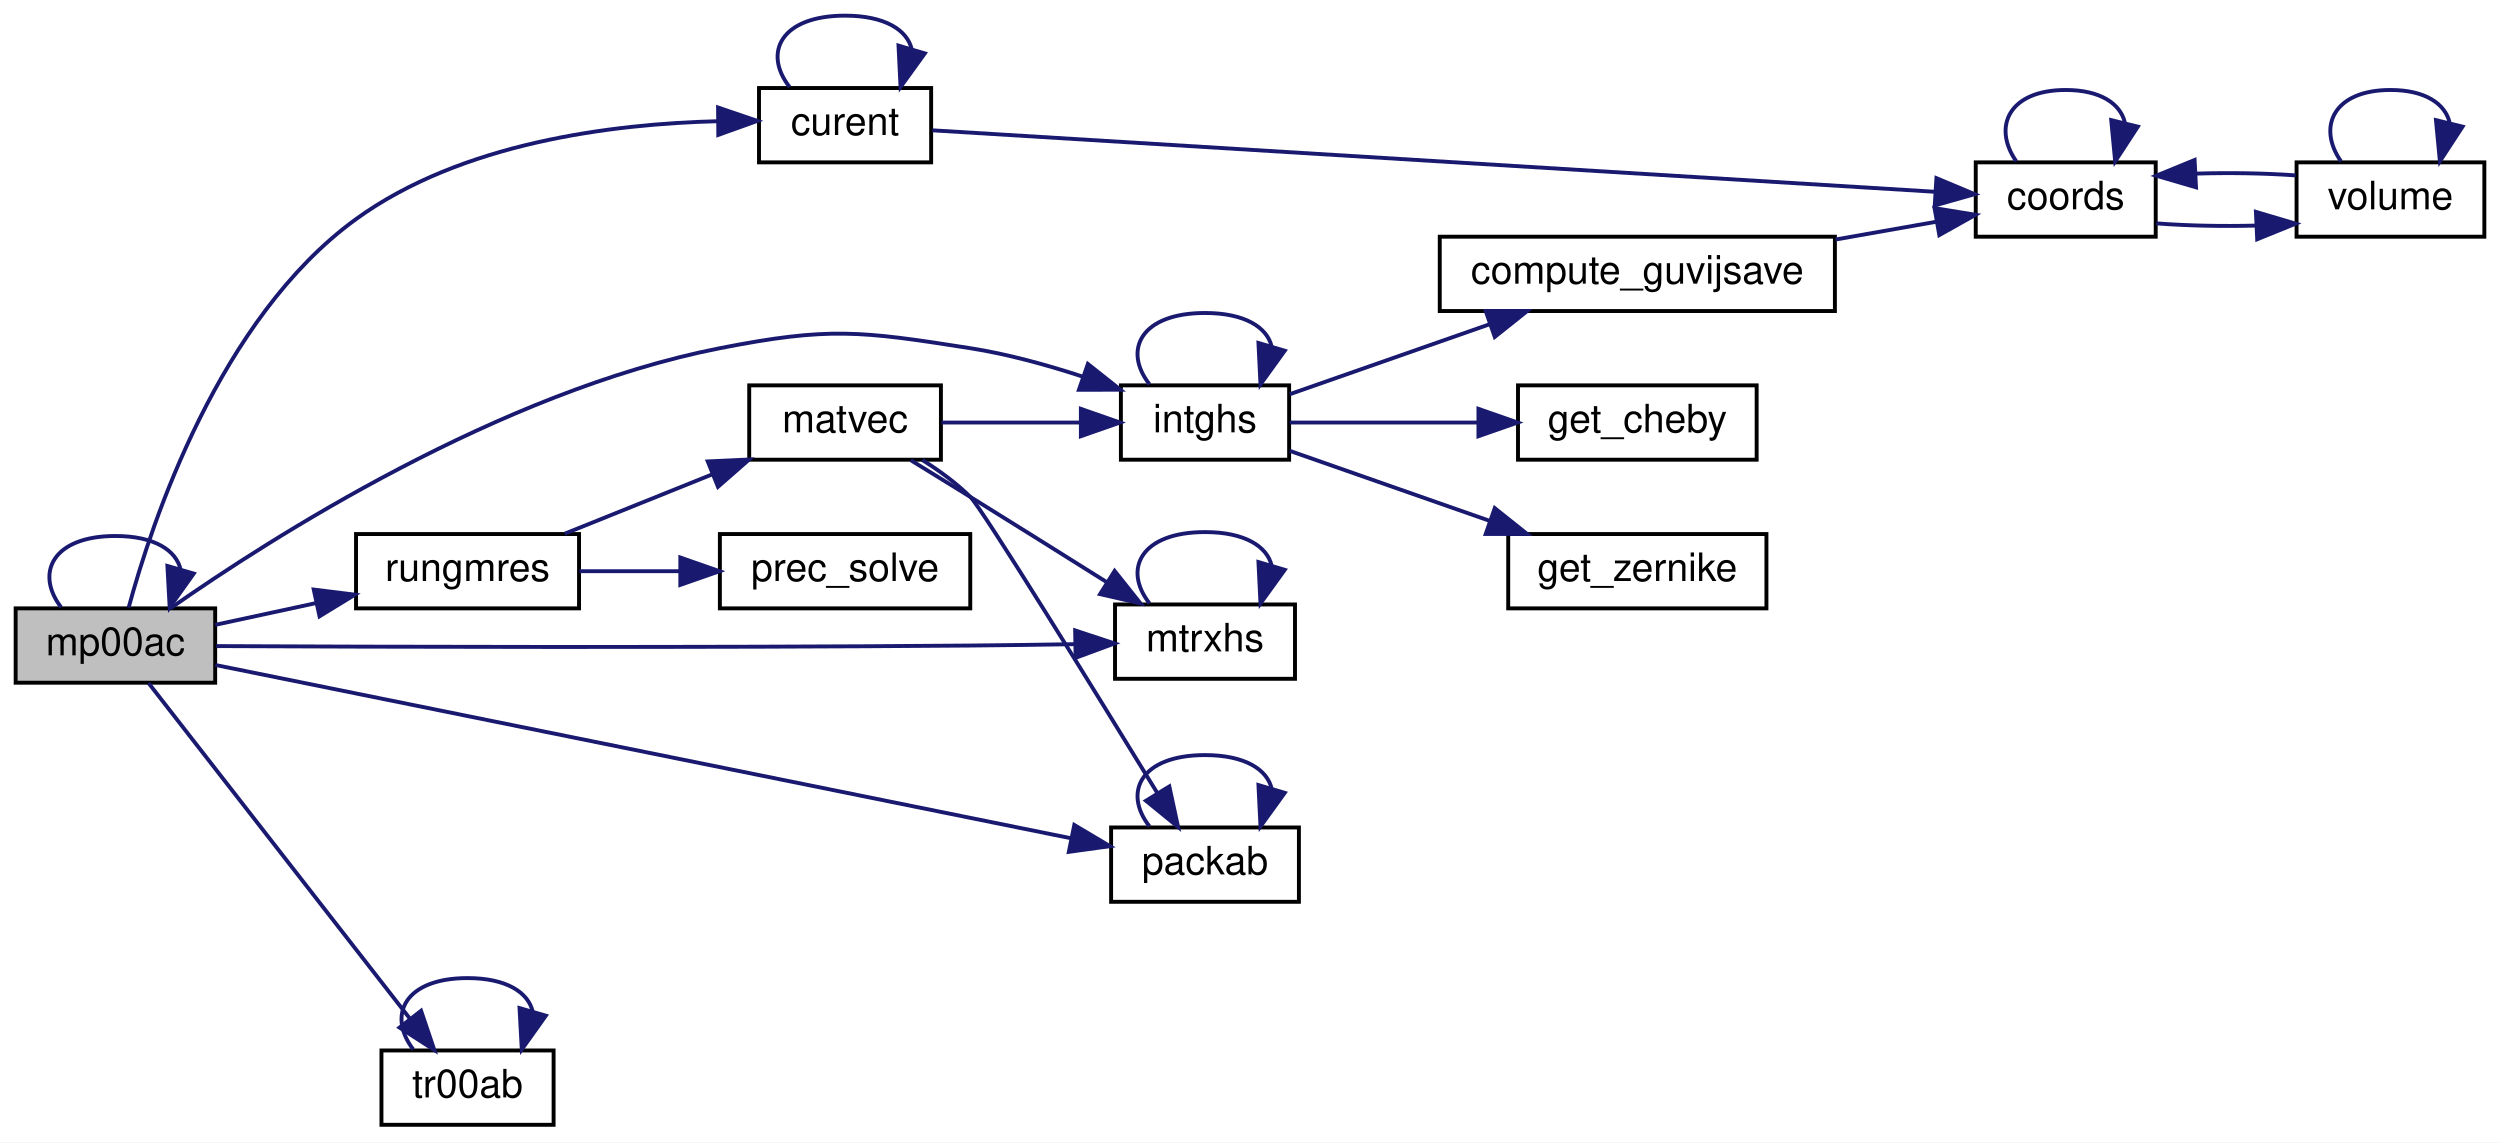
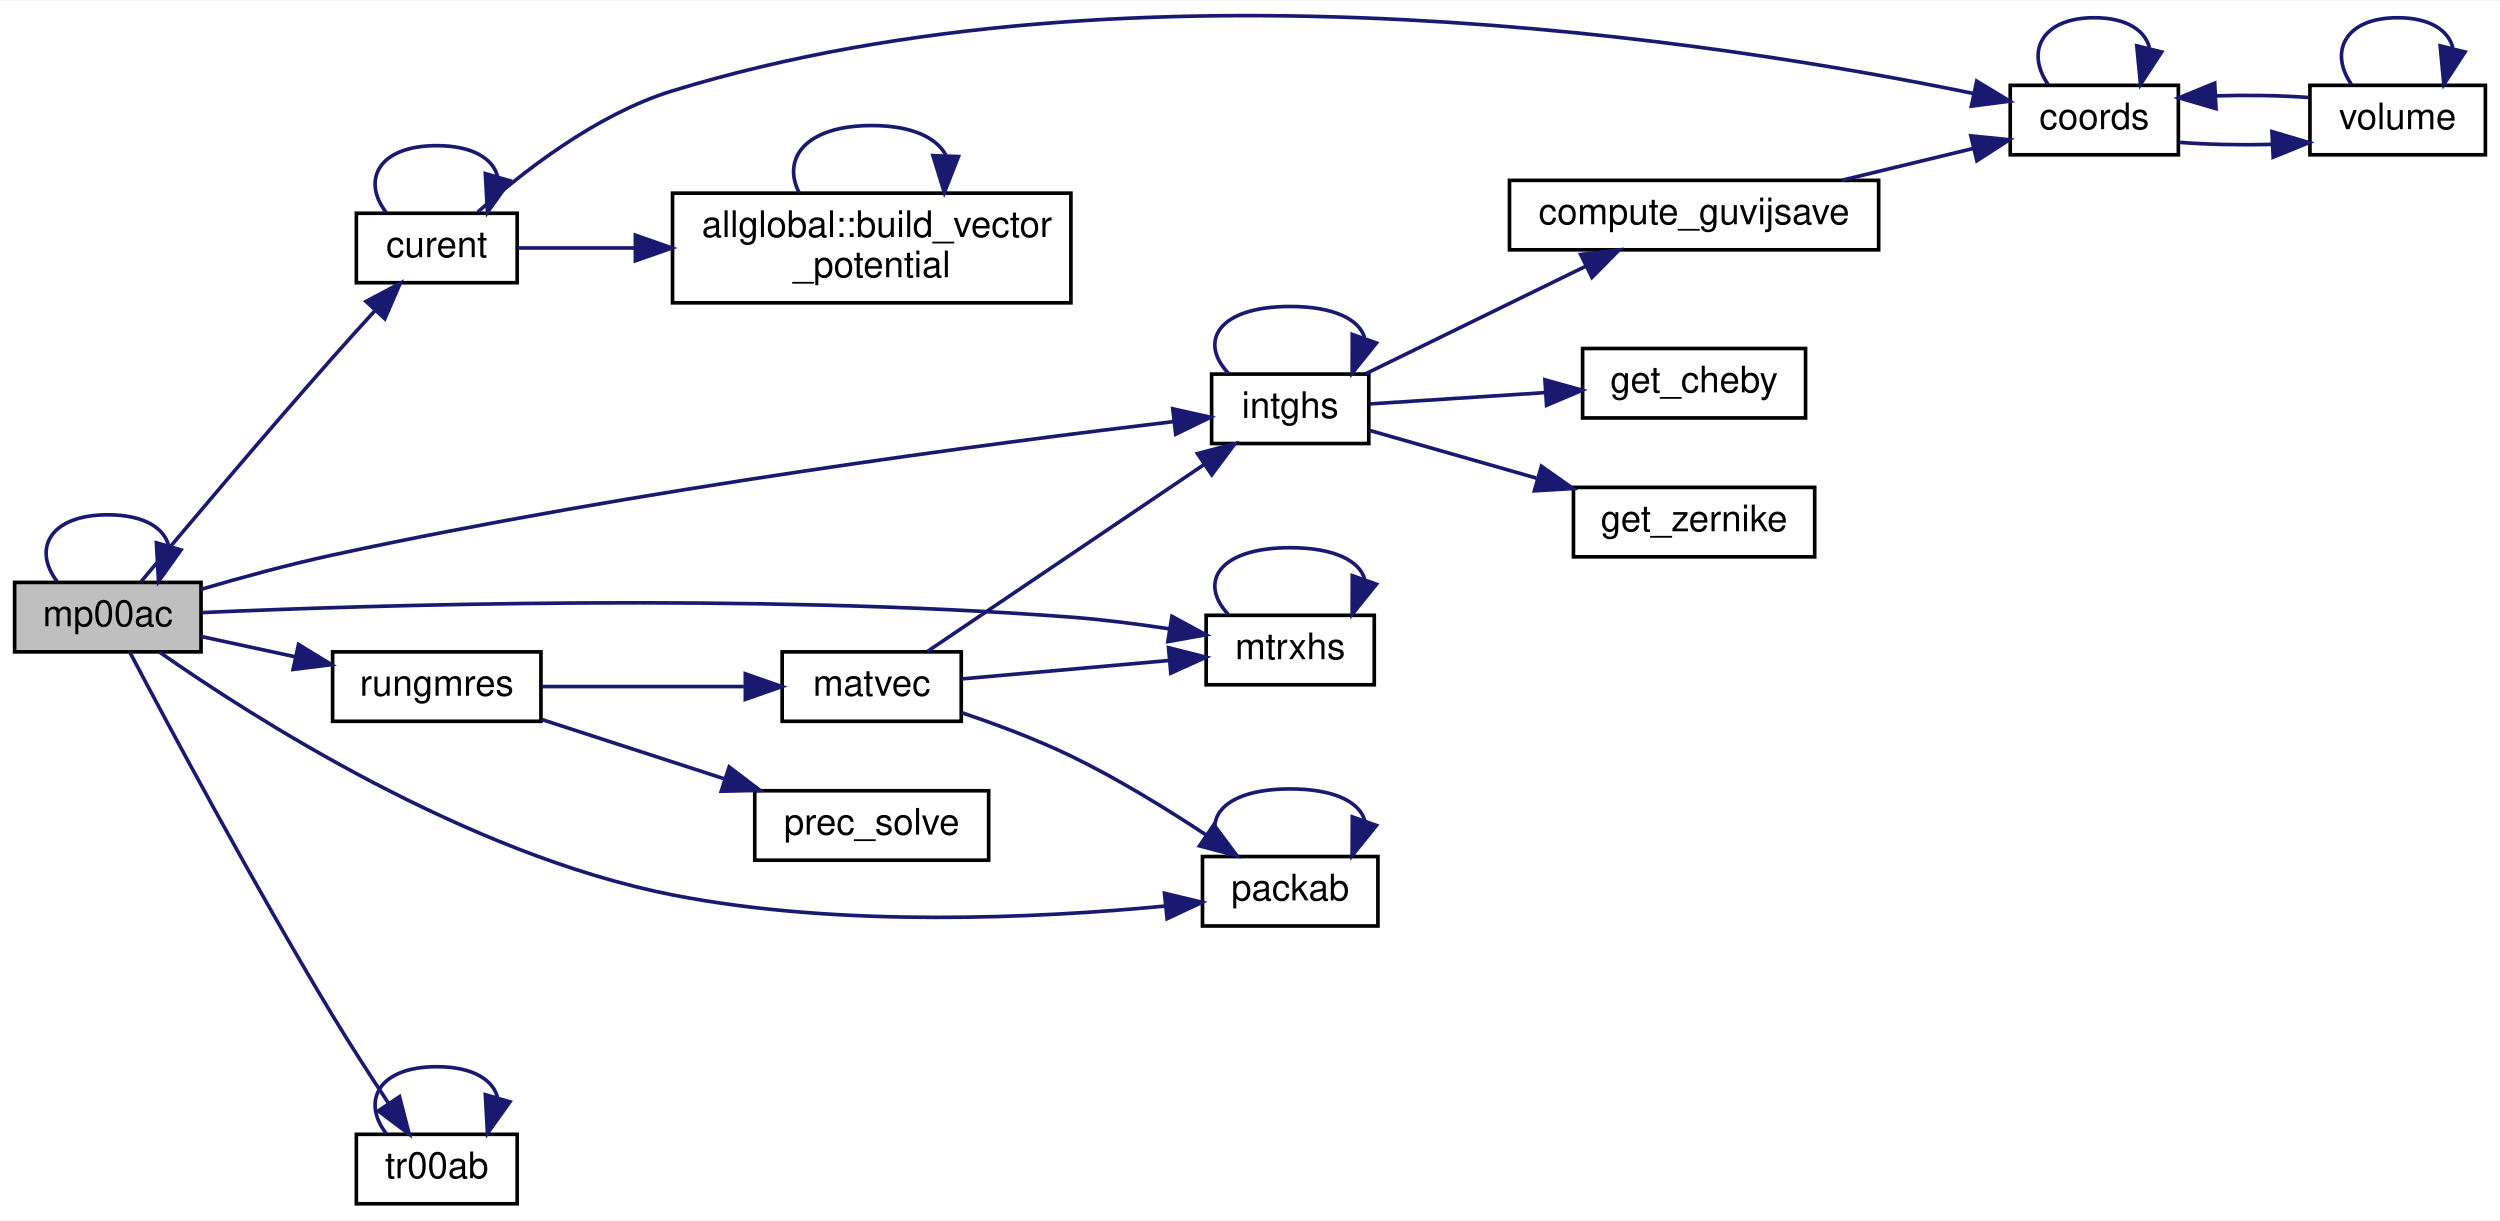
- <svg xmlns="http://www.w3.org/2000/svg" xmlns:xlink="http://www.w3.org/1999/xlink" width="639pt" height="292pt" viewBox="0.00 0.00 639.00 292.00">
-   <g id="graph0" class="graph" transform="scale(1 1) rotate(0) translate(4 288)">
-     <polygon fill="white" stroke="transparent" points="-4,4 -4,-288 635,-288 635,4 -4,4" />
+ <svg xmlns="http://www.w3.org/2000/svg" xmlns:xlink="http://www.w3.org/1999/xlink" width="684pt" height="334pt" viewBox="0.00 0.00 684.00 333.70">
+   <g id="graph0" class="graph" transform="scale(1 1) rotate(0) translate(4 329.7)">
+     <polygon fill="white" stroke="transparent" points="-4,4 -4,-329.7 680,-329.7 680,4 -4,4" />
    <g id="node1" class="node">
      <g id="a_node1">
        <a xlink:title="Solves Beltrami/vacuum (linear) system, given matrices.unpacking fluxes, helicity multiplier">
-           <polygon fill="#bfbfbf" stroke="black" points="0,-113.5 0,-132.5 51,-132.5 51,-113.5 0,-113.5" />
-           <text text-anchor="middle" x="25.5" y="-120.5" font-family="Helvetica,sans-Serif" font-size="10.00">mp00ac</text>
-         </a>
-       </g>
-     </g>
-     <g id="edge14" class="edge">
-       <path fill="none" stroke="midnightblue" d="M11.63,-132.76C4.88,-141.57 9.5,-151 25.5,-151 35.5,-151 41.05,-147.31 42.17,-142.4" />
-       <polygon fill="midnightblue" stroke="midnightblue" points="45.52,-141.39 39.37,-132.76 38.79,-143.34 45.52,-141.39" />
+           <polygon fill="#bfbfbf" stroke="black" points="0,-151.5 0,-170.5 51,-170.5 51,-151.5 0,-151.5" />
+           <text text-anchor="middle" x="25.5" y="-158.5" font-family="Helvetica,sans-Serif" font-size="10.00">mp00ac</text>
+         </a>
+       </g>
+     </g>
+     <g id="edge16" class="edge">
+       <path fill="none" stroke="midnightblue" d="M11.63,-170.76C4.88,-179.57 9.5,-189 25.5,-189 35.5,-189 41.05,-185.31 42.17,-180.4" />
+       <polygon fill="midnightblue" stroke="midnightblue" points="45.52,-179.39 39.37,-170.76 38.79,-181.34 45.52,-179.39" />
    </g>
    <g id="node2" class="node">
      <g id="a_node2">
        <a xlink:href="group__grp__currents.html#gacaf4411e0ba378631dcd2ccb3752e452" target="_top" xlink:title="Computes the plasma current, , and the &quot;linking&quot; current, .">
-           <polygon fill="white" stroke="black" points="190,-246.5 190,-265.5 234,-265.5 234,-246.5 190,-246.5" />
-           <text text-anchor="middle" x="212" y="-253.5" font-family="Helvetica,sans-Serif" font-size="10.00">curent</text>
+           <polygon fill="white" stroke="black" points="93.5,-252.5 93.5,-271.5 137.5,-271.5 137.5,-252.5 93.5,-252.5" />
+           <text text-anchor="middle" x="115.5" y="-259.5" font-family="Helvetica,sans-Serif" font-size="10.00">curent</text>
        </a>
      </g>
    </g>
    <g id="edge1" class="edge">
-       <path fill="none" stroke="midnightblue" d="M28.89,-132.72C34.75,-154.35 51.96,-206.58 87,-232 113.95,-251.55 152.55,-256.35 179.51,-257.02" />
-       <polygon fill="midnightblue" stroke="midnightblue" points="179.54,-260.52 189.57,-257.1 179.6,-253.52 179.54,-260.52" />
-     </g>
-     <g id="node5" class="node">
-       <g id="a_node5">
+       <path fill="none" stroke="midnightblue" d="M34.61,-170.74C46.12,-184.51 67.91,-210.4 87,-232 90.71,-236.19 94.75,-240.66 98.57,-244.84" />
+       <polygon fill="midnightblue" stroke="midnightblue" points="96.14,-247.37 105.49,-252.35 101.29,-242.63 96.14,-247.37" />
+     </g>
+     <g id="node6" class="node">
+       <g id="a_node6">
        <a xlink:href="intghs_8f90.html#a21d3b7106371783302e68297f7797e9f" target="_top" xlink:title="Calculates volume integrals of Chebyshev polynomials and covariant field products.">
-           <polygon fill="white" stroke="black" points="282.5,-170.5 282.5,-189.5 325.5,-189.5 325.5,-170.5 282.5,-170.5" />
-           <text text-anchor="middle" x="304" y="-177.5" font-family="Helvetica,sans-Serif" font-size="10.00">intghs</text>
-         </a>
-       </g>
-     </g>
-     <g id="edge8" class="edge">
-       <path fill="none" stroke="midnightblue" d="M39.58,-132.53C65.04,-150.36 123.68,-187.94 180,-199 207.91,-204.48 215.9,-203.41 244,-199 253.5,-197.51 263.56,-194.74 272.63,-191.77" />
-       <polygon fill="midnightblue" stroke="midnightblue" points="274.06,-194.98 282.36,-188.39 271.77,-188.37 274.06,-194.98" />
-     </g>
-     <g id="node9" class="node">
-       <g id="a_node9">
-         <a xlink:href="group__grp__build__matrices.html#ga6c22bb4322fbcc29cb17dcc90b56eacd" target="_top" xlink:title="Constructs matrices that represent the Beltrami linear system, matrix-free.">
-           <polygon fill="white" stroke="black" points="281,-114.5 281,-133.5 327,-133.5 327,-114.5 281,-114.5" />
-           <text text-anchor="middle" x="304" y="-121.5" font-family="Helvetica,sans-Serif" font-size="10.00">mtrxhs</text>
-         </a>
-       </g>
-     </g>
-     <g id="edge15" class="edge">
-       <path fill="none" stroke="midnightblue" d="M51.29,-122.86C91.67,-122.67 174.15,-122.41 244,-123 252.67,-123.07 262.05,-123.21 270.73,-123.35" />
-       <polygon fill="midnightblue" stroke="midnightblue" points="270.81,-126.86 280.87,-123.54 270.93,-119.86 270.81,-126.86" />
+           <polygon fill="white" stroke="black" points="327.5,-208.5 327.5,-227.5 370.5,-227.5 370.5,-208.5 327.5,-208.5" />
+           <text text-anchor="middle" x="349" y="-215.5" font-family="Helvetica,sans-Serif" font-size="10.00">intghs</text>
+         </a>
+       </g>
+     </g>
+     <g id="edge10" class="edge">
+       <path fill="none" stroke="midnightblue" d="M51.06,-168.63C61.98,-171.84 75.06,-175.42 87,-178 169.44,-195.83 268.21,-208.69 317.24,-214.52" />
+       <polygon fill="midnightblue" stroke="midnightblue" points="316.86,-218 327.2,-215.69 317.68,-211.05 316.86,-218" />
    </g>
    <g id="node10" class="node">
      <g id="a_node10">
-         <a xlink:href="group__grp__packing.html#gaee2357e570aebf8559e169def6b619dd" target="_top" xlink:title="Packs and unpacks Beltrami field solution vector.">
-           <polygon fill="white" stroke="black" points="280,-57.5 280,-76.5 328,-76.5 328,-57.5 280,-57.5" />
-           <text text-anchor="middle" x="304" y="-64.5" font-family="Helvetica,sans-Serif" font-size="10.00">packab</text>
+         <a xlink:href="group__grp__build__matrices.html#ga6c22bb4322fbcc29cb17dcc90b56eacd" target="_top" xlink:title="Constructs matrices that represent the Beltrami linear system, matrix-free.">
+           <polygon fill="white" stroke="black" points="326,-142.5 326,-161.5 372,-161.5 372,-142.5 326,-142.5" />
+           <text text-anchor="middle" x="349" y="-149.5" font-family="Helvetica,sans-Serif" font-size="10.00">mtrxhs</text>
        </a>
      </g>
    </g>
    <g id="edge17" class="edge">
-       <path fill="none" stroke="midnightblue" d="M51.04,-118.03C100.81,-107.95 213.66,-85.09 269.88,-73.71" />
-       <polygon fill="midnightblue" stroke="midnightblue" points="270.59,-77.14 279.69,-71.72 269.2,-70.27 270.59,-77.14" />
+       <path fill="none" stroke="midnightblue" d="M51.16,-162.24C97.72,-164.31 201.75,-167.62 289,-161 297.74,-160.34 307.15,-159.13 315.83,-157.81" />
+       <polygon fill="midnightblue" stroke="midnightblue" points="316.64,-161.22 325.96,-156.17 315.53,-154.31 316.64,-161.22" />
    </g>
    <g id="node11" class="node">
      <g id="a_node11">
+         <a xlink:href="group__grp__packing.html#gaee2357e570aebf8559e169def6b619dd" target="_top" xlink:title="Packs and unpacks Beltrami field solution vector.">
+           <polygon fill="white" stroke="black" points="325,-76.5 325,-95.5 373,-95.5 373,-76.5 325,-76.5" />
+           <text text-anchor="middle" x="349" y="-83.5" font-family="Helvetica,sans-Serif" font-size="10.00">packab</text>
+         </a>
+       </g>
+     </g>
+     <g id="edge19" class="edge">
+       <path fill="none" stroke="midnightblue" d="M39.58,-151.47C65.04,-133.64 123.68,-96.06 180,-85 225.97,-75.97 280.39,-78.67 314.56,-81.93" />
+       <polygon fill="midnightblue" stroke="midnightblue" points="314.6,-85.45 324.9,-82.99 315.31,-78.49 314.6,-85.45" />
+     </g>
+     <g id="node12" class="node">
+       <g id="a_node12">
        <a xlink:href="mp00ac_8f90.html#a304edac43f63d39dda4419b4d044eac5" target="_top" xlink:title="run GMRES">
          <polygon fill="white" stroke="black" points="87,-132.5 87,-151.5 144,-151.5 144,-132.5 87,-132.5" />
          <text text-anchor="middle" x="115.5" y="-139.5" font-family="Helvetica,sans-Serif" font-size="10.00">rungmres</text>
        </a>
      </g>
    </g>
-     <g id="edge19" class="edge">
-       <path fill="none" stroke="midnightblue" d="M51.01,-128.29C58.98,-130.01 68.02,-131.96 76.72,-133.84" />
-       <polygon fill="midnightblue" stroke="midnightblue" points="76.19,-137.31 86.71,-136 77.67,-130.47 76.19,-137.31" />
-     </g>
-     <g id="node14" class="node">
-       <g id="a_node14">
+     <g id="edge21" class="edge">
+       <path fill="none" stroke="midnightblue" d="M51.01,-155.71C58.98,-153.99 68.02,-152.04 76.72,-150.16" />
+       <polygon fill="midnightblue" stroke="midnightblue" points="77.67,-153.53 86.71,-148 76.19,-146.69 77.67,-153.53" />
+     </g>
+     <g id="node15" class="node">
+       <g id="a_node15">
        <a xlink:href="group__grp__transform.html#ga0e0447653b8da82f06748dd8831bc337" target="_top" xlink:title="Calculates rotational transform given an arbitrary tangential field.">
          <polygon fill="white" stroke="black" points="93.5,-0.5 93.5,-19.5 137.5,-19.5 137.5,-0.5 93.5,-0.5" />
          <text text-anchor="middle" x="115.5" y="-7.5" font-family="Helvetica,sans-Serif" font-size="10.00">tr00ab</text>
        </a>
      </g>
    </g>
-     <g id="edge25" class="edge">
-       <path fill="none" stroke="midnightblue" d="M34,-113.37C48.81,-94.35 81.98,-51.75 100.8,-27.6" />
-       <polygon fill="midnightblue" stroke="midnightblue" points="103.63,-29.65 107.02,-19.61 98.11,-25.35 103.63,-29.65" />
-     </g>
-     <g id="edge7" class="edge">
-       <path fill="none" stroke="midnightblue" d="M197.82,-265.76C190.92,-274.57 195.65,-284 212,-284 222.22,-284 227.9,-280.31 229.04,-275.4" />
-       <polygon fill="midnightblue" stroke="midnightblue" points="232.38,-274.35 226.18,-265.76 225.66,-276.34 232.38,-274.35" />
+     <g id="edge27" class="edge">
+       <path fill="none" stroke="midnightblue" d="M31.61,-151.24C41.74,-132.01 65.3,-87.94 87,-52 91.81,-44.03 97.4,-35.39 102.28,-28.03" />
+       <polygon fill="midnightblue" stroke="midnightblue" points="105.31,-29.8 107.96,-19.55 99.49,-25.91 105.31,-29.8" />
+     </g>
+     <g id="edge9" class="edge">
+       <path fill="none" stroke="midnightblue" d="M101.63,-271.76C94.88,-280.57 99.5,-290 115.5,-290 125.5,-290 131.05,-286.31 132.17,-281.4" />
+       <polygon fill="midnightblue" stroke="midnightblue" points="135.52,-280.39 129.37,-271.76 128.79,-282.34 135.52,-280.39" />
    </g>
    <g id="node3" class="node">
      <g id="a_node3">
-         <a xlink:href="group__grp__geometry.html#gaaca20aa60eaf39055f3c9d5c02a24ac2" target="_top" xlink:title="Calculates coordinates, , and metrics, using FFTs.">
-           <polygon fill="white" stroke="black" points="501,-227.5 501,-246.5 547,-246.5 547,-227.5 501,-227.5" />
-           <text text-anchor="middle" x="524" y="-234.5" font-family="Helvetica,sans-Serif" font-size="10.00">coords</text>
+         <a xlink:href="namespaceallglobal.html#af3f23b45db519a643eea14b410e6d428" target="_top" xlink:title=" ">
+           <polygon fill="white" stroke="black" points="180,-247 180,-277 289,-277 289,-247 180,-247" />
+           <text text-anchor="start" x="188" y="-265" font-family="Helvetica,sans-Serif" font-size="10.00">allglobal::build_vector</text>
+           <text text-anchor="middle" x="234.5" y="-254" font-family="Helvetica,sans-Serif" font-size="10.00">_potential</text>
        </a>
      </g>
    </g>
    <g id="edge2" class="edge">
-       <path fill="none" stroke="midnightblue" d="M234.31,-254.69C287.58,-251.43 426.86,-242.89 490.46,-238.99" />
-       <polygon fill="midnightblue" stroke="midnightblue" points="490.95,-242.47 500.71,-238.37 490.52,-235.48 490.95,-242.47" />
-     </g>
-     <g id="edge3" class="edge">
-       <path fill="none" stroke="midnightblue" d="M511.36,-246.76C505.21,-255.57 509.43,-265 524,-265 532.88,-265 537.91,-261.5 539.1,-256.77" />
-       <polygon fill="midnightblue" stroke="midnightblue" points="542.43,-255.63 536.64,-246.76 535.63,-257.3 542.43,-255.63" />
+       <path fill="none" stroke="midnightblue" d="M137.69,-262C146.86,-262 158.12,-262 169.67,-262" />
+       <polygon fill="midnightblue" stroke="midnightblue" points="169.84,-265.5 179.84,-262 169.84,-258.5 169.84,-265.5" />
    </g>
    <g id="node4" class="node">
      <g id="a_node4">
+         <a xlink:href="group__grp__geometry.html#gaaca20aa60eaf39055f3c9d5c02a24ac2" target="_top" xlink:title="Calculates coordinates, , and metrics, using FFTs.">
+           <polygon fill="white" stroke="black" points="546,-287.5 546,-306.5 592,-306.5 592,-287.5 546,-287.5" />
+           <text text-anchor="middle" x="569" y="-294.5" font-family="Helvetica,sans-Serif" font-size="10.00">coords</text>
+         </a>
+       </g>
+     </g>
+     <g id="edge4" class="edge">
+       <path fill="none" stroke="midnightblue" d="M126.69,-271.8C138.44,-282.36 158.87,-298.52 180,-305 306.87,-343.91 468.19,-318.21 535.85,-304.29" />
+       <polygon fill="midnightblue" stroke="midnightblue" points="536.83,-307.66 545.89,-302.17 535.38,-300.81 536.83,-307.66" />
+     </g>
+     <g id="edge3" class="edge">
+       <path fill="none" stroke="midnightblue" d="M214.63,-277.16C209.84,-286.56 216.46,-295.5 234.5,-295.5 245.49,-295.5 252.24,-292.18 254.76,-287.46" />
+       <polygon fill="midnightblue" stroke="midnightblue" points="258.24,-287.02 254.37,-277.16 251.25,-287.28 258.24,-287.02" />
+     </g>
+     <g id="edge5" class="edge">
+       <path fill="none" stroke="midnightblue" d="M556.36,-306.76C550.21,-315.57 554.43,-325 569,-325 577.88,-325 582.91,-321.5 584.1,-316.77" />
+       <polygon fill="midnightblue" stroke="midnightblue" points="587.43,-315.63 581.64,-306.76 580.63,-317.3 587.43,-315.63" />
+     </g>
+     <g id="node5" class="node">
+       <g id="a_node5">
        <a xlink:href="group__grp__volume.html#gae4c62d20b8fef07f4471b5b0889ab005" target="_top" xlink:title="Computes volume of each region; and, if required, the derivatives of the volume with respect to the i...">
-           <polygon fill="white" stroke="black" points="583,-227.5 583,-246.5 631,-246.5 631,-227.5 583,-227.5" />
-           <text text-anchor="middle" x="607" y="-234.5" font-family="Helvetica,sans-Serif" font-size="10.00">volume</text>
-         </a>
-       </g>
-     </g>
-     <g id="edge4" class="edge">
-       <path fill="none" stroke="midnightblue" d="M547.13,-230.91C554.99,-230.3 564.02,-230.12 572.61,-230.34" />
-       <polygon fill="midnightblue" stroke="midnightblue" points="572.61,-233.85 582.76,-230.83 572.94,-226.85 572.61,-233.85" />
-     </g>
-     <g id="edge5" class="edge">
-       <path fill="none" stroke="midnightblue" d="M582.76,-243.17C574.8,-243.74 565.74,-243.89 557.19,-243.62" />
-       <polygon fill="midnightblue" stroke="midnightblue" points="557.3,-240.12 547.13,-243.09 556.94,-247.11 557.3,-240.12" />
+           <polygon fill="white" stroke="black" points="628,-287.5 628,-306.5 676,-306.5 676,-287.5 628,-287.5" />
+           <text text-anchor="middle" x="652" y="-294.5" font-family="Helvetica,sans-Serif" font-size="10.00">volume</text>
+         </a>
+       </g>
    </g>
    <g id="edge6" class="edge">
-       <path fill="none" stroke="midnightblue" d="M594.36,-246.76C588.21,-255.57 592.43,-265 607,-265 615.88,-265 620.91,-261.5 622.1,-256.77" />
-       <polygon fill="midnightblue" stroke="midnightblue" points="625.43,-255.63 619.64,-246.76 618.63,-257.3 625.43,-255.63" />
-     </g>
-     <g id="edge13" class="edge">
-       <path fill="none" stroke="midnightblue" d="M289.82,-189.76C282.92,-198.57 287.65,-208 304,-208 314.22,-208 319.9,-204.31 321.04,-199.4" />
-       <polygon fill="midnightblue" stroke="midnightblue" points="324.38,-198.35 318.18,-189.76 317.66,-200.34 324.38,-198.35" />
-     </g>
-     <g id="node6" class="node">
-       <g id="a_node6">
-         <a xlink:href="metrix_8f90.html#a80c802cda076dd9e7031bc5f9098c175" target="_top" xlink:title="compute guvijsave">
-           <polygon fill="white" stroke="black" points="364,-208.5 364,-227.5 465,-227.5 465,-208.5 364,-208.5" />
-           <text text-anchor="middle" x="414.5" y="-215.5" font-family="Helvetica,sans-Serif" font-size="10.00">compute_guvijsave</text>
-         </a>
-       </g>
-     </g>
-     <g id="edge9" class="edge">
-       <path fill="none" stroke="midnightblue" d="M325.66,-187.24C340.05,-192.28 359.64,-199.14 376.67,-205.1" />
-       <polygon fill="midnightblue" stroke="midnightblue" points="375.75,-208.49 386.34,-208.49 378.06,-201.88 375.75,-208.49" />
+       <path fill="none" stroke="midnightblue" d="M592.13,-290.91C599.99,-290.3 609.02,-290.12 617.61,-290.34" />
+       <polygon fill="midnightblue" stroke="midnightblue" points="617.61,-293.85 627.76,-290.83 617.94,-286.85 617.61,-293.85" />
+     </g>
+     <g id="edge7" class="edge">
+       <path fill="none" stroke="midnightblue" d="M627.76,-303.17C619.8,-303.74 610.74,-303.89 602.19,-303.62" />
+       <polygon fill="midnightblue" stroke="midnightblue" points="602.3,-300.12 592.13,-303.09 601.94,-307.11 602.3,-300.12" />
+     </g>
+     <g id="edge8" class="edge">
+       <path fill="none" stroke="midnightblue" d="M639.36,-306.76C633.21,-315.57 637.43,-325 652,-325 660.88,-325 665.91,-321.5 667.1,-316.77" />
+       <polygon fill="midnightblue" stroke="midnightblue" points="670.43,-315.63 664.64,-306.76 663.63,-317.3 670.43,-315.63" />
+     </g>
+     <g id="edge15" class="edge">
+       <path fill="none" stroke="midnightblue" d="M332.05,-227.76C323.8,-236.57 329.45,-246 349,-246 361.22,-246 368.01,-242.31 369.37,-237.4" />
+       <polygon fill="midnightblue" stroke="midnightblue" points="372.59,-236.01 365.95,-227.76 365.99,-238.35 372.59,-236.01" />
    </g>
    <g id="node7" class="node">
      <g id="a_node7">
-         <a xlink:href="basefn_8f90.html#af6a4cad04c70bfb14fd18a3bfbc843a3" target="_top" xlink:title="Get the Chebyshev polynomials with zeroth, first derivatives.">
-           <polygon fill="white" stroke="black" points="384,-170.5 384,-189.5 445,-189.5 445,-170.5 384,-170.5" />
-           <text text-anchor="middle" x="414.5" y="-177.5" font-family="Helvetica,sans-Serif" font-size="10.00">get_cheby</text>
+         <a xlink:href="metrix_8f90.html#a80c802cda076dd9e7031bc5f9098c175" target="_top" xlink:title="compute guvijsave">
+           <polygon fill="white" stroke="black" points="409,-261.5 409,-280.5 510,-280.5 510,-261.5 409,-261.5" />
+           <text text-anchor="middle" x="459.5" y="-268.5" font-family="Helvetica,sans-Serif" font-size="10.00">compute_guvijsave</text>
        </a>
      </g>
    </g>
    <g id="edge11" class="edge">
-       <path fill="none" stroke="midnightblue" d="M325.66,-180C339.18,-180 357.28,-180 373.54,-180" />
-       <polygon fill="midnightblue" stroke="midnightblue" points="373.89,-183.5 383.89,-180 373.89,-176.5 373.89,-183.5" />
+       <path fill="none" stroke="midnightblue" d="M369.65,-227.6C386.47,-235.81 410.91,-247.75 429.9,-257.03" />
+       <polygon fill="midnightblue" stroke="midnightblue" points="428.48,-260.23 439,-261.47 431.55,-253.94 428.48,-260.23" />
    </g>
    <g id="node8" class="node">
      <g id="a_node8">
+         <a xlink:href="basefn_8f90.html#af6a4cad04c70bfb14fd18a3bfbc843a3" target="_top" xlink:title="Get the Chebyshev polynomials with zeroth, first derivatives.">
+           <polygon fill="white" stroke="black" points="429,-215.5 429,-234.5 490,-234.5 490,-215.5 429,-215.5" />
+           <text text-anchor="middle" x="459.5" y="-222.5" font-family="Helvetica,sans-Serif" font-size="10.00">get_cheby</text>
+         </a>
+       </g>
+     </g>
+     <g id="edge13" class="edge">
+       <path fill="none" stroke="midnightblue" d="M370.66,-219.33C384.18,-220.21 402.28,-221.37 418.54,-222.42" />
+       <polygon fill="midnightblue" stroke="midnightblue" points="418.69,-225.94 428.89,-223.09 419.14,-218.95 418.69,-225.94" />
+     </g>
+     <g id="node9" class="node">
+       <g id="a_node9">
        <a xlink:href="basefn_8f90.html#a38dc596fb909186b01dacc1feac03164" target="_top" xlink:title="Get the Zernike polynomials  with zeroth, first derivatives.">
-           <polygon fill="white" stroke="black" points="381.5,-132.5 381.5,-151.5 447.5,-151.5 447.5,-132.5 381.5,-132.5" />
-           <text text-anchor="middle" x="414.5" y="-139.5" font-family="Helvetica,sans-Serif" font-size="10.00">get_zernike</text>
-         </a>
-       </g>
+           <polygon fill="white" stroke="black" points="426.5,-177.5 426.5,-196.5 492.5,-196.5 492.5,-177.5 426.5,-177.5" />
+           <text text-anchor="middle" x="459.5" y="-184.5" font-family="Helvetica,sans-Serif" font-size="10.00">get_zernike</text>
+         </a>
+       </g>
+     </g>
+     <g id="edge14" class="edge">
+       <path fill="none" stroke="midnightblue" d="M370.66,-212.1C383.58,-208.41 400.67,-203.52 416.35,-199.04" />
+       <polygon fill="midnightblue" stroke="midnightblue" points="417.73,-202.29 426.39,-196.18 415.81,-195.56 417.73,-202.29" />
    </g>
    <g id="edge12" class="edge">
-       <path fill="none" stroke="midnightblue" d="M325.66,-172.76C340.05,-167.72 359.64,-160.86 376.67,-154.9" />
-       <polygon fill="midnightblue" stroke="midnightblue" points="378.06,-158.12 386.34,-151.51 375.75,-151.51 378.06,-158.12" />
-     </g>
-     <g id="edge10" class="edge">
-       <path fill="none" stroke="midnightblue" d="M465.16,-226.78C473.88,-228.32 482.75,-229.89 490.83,-231.31" />
-       <polygon fill="midnightblue" stroke="midnightblue" points="490.47,-234.81 500.93,-233.1 491.69,-227.91 490.47,-234.81" />
-     </g>
-     <g id="edge16" class="edge">
-       <path fill="none" stroke="midnightblue" d="M289.82,-133.76C282.92,-142.57 287.65,-152 304,-152 314.22,-152 319.9,-148.31 321.04,-143.4" />
-       <polygon fill="midnightblue" stroke="midnightblue" points="324.38,-142.35 318.18,-133.76 317.66,-144.34 324.38,-142.35" />
+       <path fill="none" stroke="midnightblue" d="M499.92,-280.53C511.76,-283.4 524.59,-286.5 535.9,-289.24" />
+       <polygon fill="midnightblue" stroke="midnightblue" points="535.23,-292.68 545.77,-291.62 536.88,-285.87 535.23,-292.68" />
    </g>
    <g id="edge18" class="edge">
-       <path fill="none" stroke="midnightblue" d="M289.82,-76.76C282.92,-85.57 287.65,-95 304,-95 314.22,-95 319.9,-91.31 321.04,-86.4" />
-       <polygon fill="midnightblue" stroke="midnightblue" points="324.38,-85.35 318.18,-76.76 317.66,-87.34 324.38,-85.35" />
-     </g>
-     <g id="node12" class="node">
-       <g id="a_node12">
-         <a xlink:href="mp00ac_8f90.html#ae9fe335bb4916face9f9d19ce8c0f5d7" target="_top" xlink:title="compute a.x by either by coumputing it directly, or using a matrix free method">
-           <polygon fill="white" stroke="black" points="187.5,-170.5 187.5,-189.5 236.5,-189.5 236.5,-170.5 187.5,-170.5" />
-           <text text-anchor="middle" x="212" y="-177.5" font-family="Helvetica,sans-Serif" font-size="10.00">matvec</text>
-         </a>
-       </g>
+       <path fill="none" stroke="midnightblue" d="M332.05,-161.76C323.8,-170.57 329.45,-180 349,-180 361.22,-180 368.01,-176.31 369.37,-171.4" />
+       <polygon fill="midnightblue" stroke="midnightblue" points="372.59,-170.01 365.95,-161.76 365.99,-172.35 372.59,-170.01" />
    </g>
    <g id="edge20" class="edge">
-       <path fill="none" stroke="midnightblue" d="M140.35,-151.59C151.74,-156.17 165.55,-161.73 177.94,-166.71" />
-       <polygon fill="midnightblue" stroke="midnightblue" points="176.9,-170.06 187.49,-170.55 179.52,-163.57 176.9,-170.06" />
+       <path fill="none" stroke="midnightblue" d="M332.05,-95.76C323.8,-104.57 329.45,-114 349,-114 361.22,-114 368.01,-110.31 369.37,-105.4" />
+       <polygon fill="midnightblue" stroke="midnightblue" points="372.59,-104.01 365.95,-95.76 365.99,-106.35 372.59,-104.01" />
    </g>
    <g id="node13" class="node">
      <g id="a_node13">
+         <a xlink:href="mp00ac_8f90.html#ae9fe335bb4916face9f9d19ce8c0f5d7" target="_top" xlink:title="compute a.x by either by coumputing it directly, or using a matrix free method">
+           <polygon fill="white" stroke="black" points="210,-132.5 210,-151.5 259,-151.5 259,-132.5 210,-132.5" />
+           <text text-anchor="middle" x="234.5" y="-139.5" font-family="Helvetica,sans-Serif" font-size="10.00">matvec</text>
+         </a>
+       </g>
+     </g>
+     <g id="edge22" class="edge">
+       <path fill="none" stroke="midnightblue" d="M144.23,-142C160.79,-142 181.96,-142 199.52,-142" />
+       <polygon fill="midnightblue" stroke="midnightblue" points="199.92,-145.5 209.92,-142 199.92,-138.5 199.92,-145.5" />
+     </g>
+     <g id="node14" class="node">
+       <g id="a_node14">
        <a xlink:href="mp00ac_8f90.html#a76cda97bf815eb7f40cb76ad1719d809" target="_top" xlink:title="apply the preconditioner">
-           <polygon fill="white" stroke="black" points="180,-132.5 180,-151.5 244,-151.5 244,-132.5 180,-132.5" />
-           <text text-anchor="middle" x="212" y="-139.5" font-family="Helvetica,sans-Serif" font-size="10.00">prec_solve</text>
-         </a>
-       </g>
+           <polygon fill="white" stroke="black" points="202.5,-94.5 202.5,-113.5 266.5,-113.5 266.5,-94.5 202.5,-94.5" />
+           <text text-anchor="middle" x="234.5" y="-101.5" font-family="Helvetica,sans-Serif" font-size="10.00">prec_solve</text>
+         </a>
+       </g>
+     </g>
+     <g id="edge26" class="edge">
+       <path fill="none" stroke="midnightblue" d="M144.23,-132.99C159.11,-128.16 177.71,-122.12 194.08,-116.8" />
+       <polygon fill="midnightblue" stroke="midnightblue" points="195.5,-120.02 203.93,-113.61 193.33,-113.37 195.5,-120.02" />
+     </g>
+     <g id="edge23" class="edge">
+       <path fill="none" stroke="midnightblue" d="M249.75,-151.63C268.85,-164.53 302.97,-187.58 325.55,-202.83" />
+       <polygon fill="midnightblue" stroke="midnightblue" points="323.62,-205.75 333.87,-208.45 327.54,-199.95 323.62,-205.75" />
    </g>
    <g id="edge24" class="edge">
-       <path fill="none" stroke="midnightblue" d="M144.09,-142C152.15,-142 161.15,-142 169.86,-142" />
-       <polygon fill="midnightblue" stroke="midnightblue" points="169.89,-145.5 179.89,-142 169.89,-138.5 169.89,-145.5" />
-     </g>
-     <g id="edge21" class="edge">
-       <path fill="none" stroke="midnightblue" d="M236.65,-180C247.49,-180 260.49,-180 272.1,-180" />
-       <polygon fill="midnightblue" stroke="midnightblue" points="272.27,-183.5 282.27,-180 272.27,-176.5 272.27,-183.5" />
-     </g>
-     <g id="edge22" class="edge">
-       <path fill="none" stroke="midnightblue" d="M228.79,-170.37C233.67,-167.37 239.06,-164.06 244,-161 255.44,-153.9 268.1,-145.98 278.74,-139.29" />
-       <polygon fill="midnightblue" stroke="midnightblue" points="280.9,-142.07 287.5,-133.78 277.17,-136.14 280.9,-142.07" />
-     </g>
-     <g id="edge23" class="edge">
-       <path fill="none" stroke="midnightblue" d="M231.72,-170.44C236.04,-167.74 240.41,-164.55 244,-161 247.11,-157.92 275.52,-111.87 291.76,-85.39" />
-       <polygon fill="midnightblue" stroke="midnightblue" points="294.88,-86.99 297.12,-76.63 288.91,-83.33 294.88,-86.99" />
-     </g>
-     <g id="edge26" class="edge">
+       <path fill="none" stroke="midnightblue" d="M259.08,-144.1C275.56,-145.56 297.77,-147.54 315.87,-149.14" />
+       <polygon fill="midnightblue" stroke="midnightblue" points="315.71,-152.64 325.98,-150.04 316.33,-145.67 315.71,-152.64" />
+     </g>
+     <g id="edge25" class="edge">
+       <path fill="none" stroke="midnightblue" d="M259.13,-134.85C268.6,-131.67 279.51,-127.59 289,-123 301.75,-116.83 315.19,-108.55 326.02,-101.39" />
+       <polygon fill="midnightblue" stroke="midnightblue" points="328.1,-104.21 334.43,-95.71 324.18,-98.41 328.1,-104.21" />
+     </g>
+     <g id="edge28" class="edge">
      <path fill="none" stroke="midnightblue" d="M101.63,-19.76C94.88,-28.57 99.5,-38 115.5,-38 125.5,-38 131.05,-34.31 132.17,-29.4" />
      <polygon fill="midnightblue" stroke="midnightblue" points="135.52,-28.39 129.37,-19.76 128.79,-30.34 135.52,-28.39" />
    </g>
  </g>
</svg>
